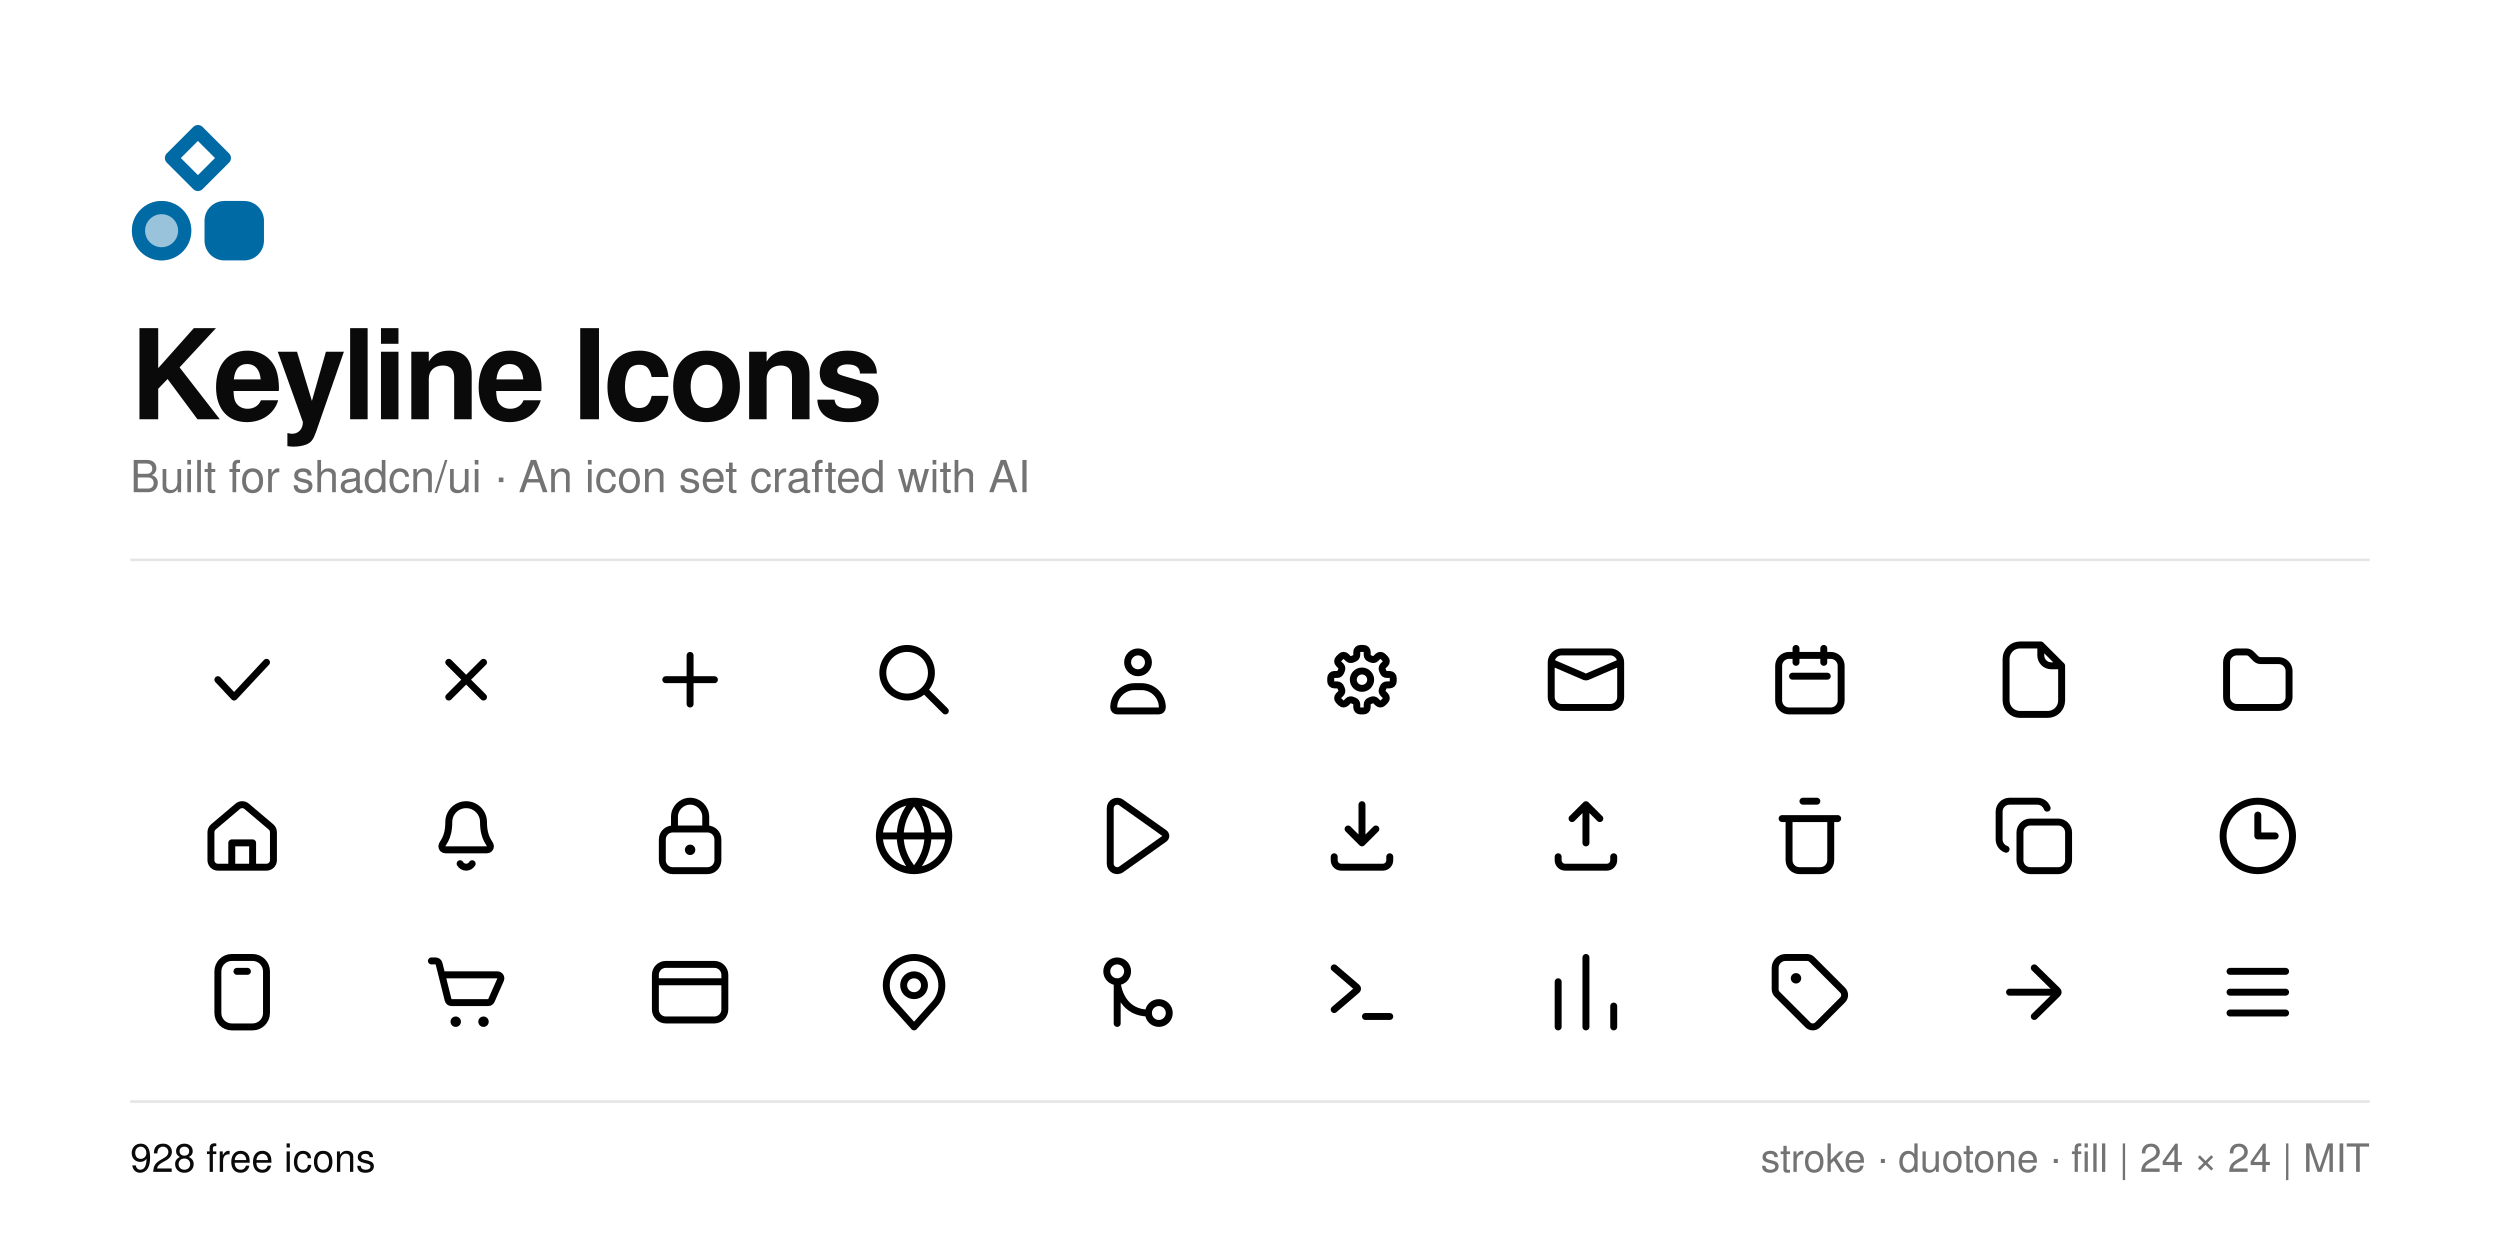
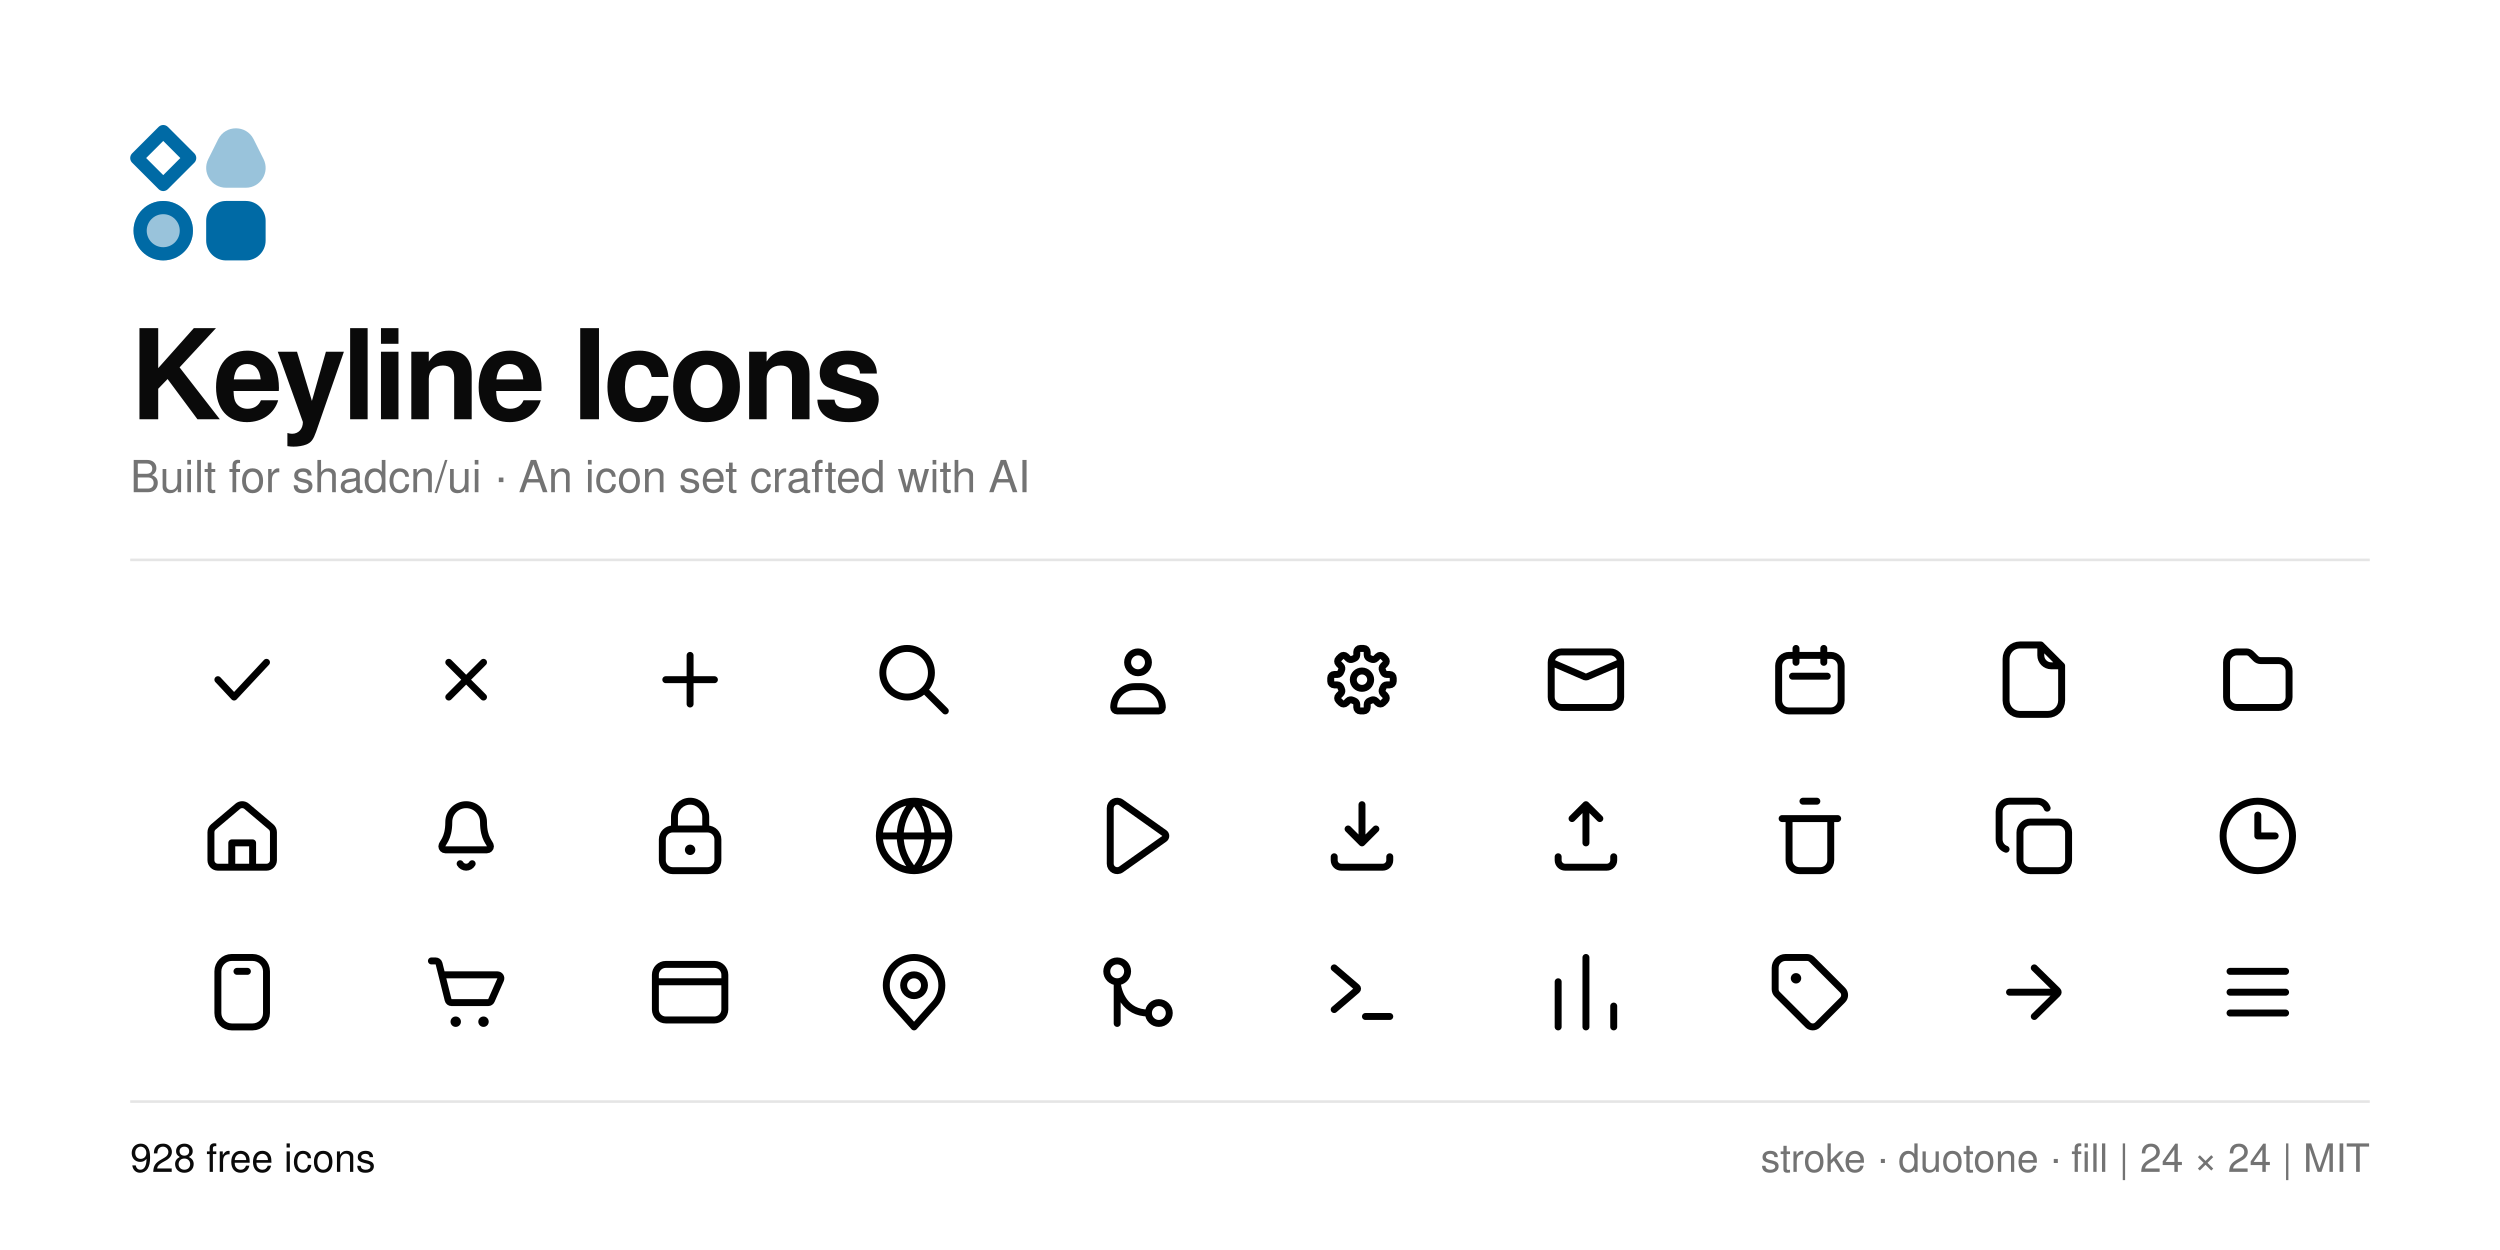
<svg xmlns="http://www.w3.org/2000/svg" width="1920" height="960" viewBox="0 0 1920 960">
  <rect width="1920" height="960" fill="#ffffff" />
-   <g transform="translate(100 96) scale(5.073171) translate(-1.75 -1.5)" color="#006aa5">
-     <path d="M12 2.5L16 6.5L12 10.5L8 6.5Z" fill="none" stroke="currentColor" stroke-width="2" stroke-linecap="butt" stroke-linejoin="round" />
+   <g transform="translate(100 96) scale(5.073171) translate(-1.5 -1.5)" color="#006aa5">
+     <path d="M6.5 2.5L10.5 6.5L6.5 10.5L2.5 6.5Z" fill="none" stroke="currentColor" stroke-width="2" stroke-linecap="butt" stroke-linejoin="round" />
+     <path d="M9.318 3.659 C10.424 1.447 13.58 1.447 14.685 3.659 L16.183 6.657 C17.18 8.652 15.729 10.998 13.5 10.998 L10.504 10.998 C8.274 10.998 6.824 8.652 7.82 6.657 L9.318 3.659 Z" transform="translate(5.5 0)" fill="currentColor" fill-opacity="0.4" />
    <path d="M6.5 13C8.985 13 11 15.015 11 17.5C11 19.985 8.985 22 6.5 22C4.015 22 2 19.985 2 17.5C2 15.015 4.015 13 6.5 13Z" fill="currentColor" fill-opacity="0.4" />
    <path d="M10 17.5C10 19.433 8.433 21 6.5 21C4.567 21 3 19.433 3 17.5C3 15.567 4.567 14 6.5 14C8.433 14 10 15.567 10 17.5Z" fill="none" stroke="currentColor" stroke-width="2" stroke-linecap="round" stroke-linejoin="round" />
    <path d="M19 13C20.657 13 22 14.343 22 16L22 19C22 20.657 20.657 22 19 22L16 22C14.343 22 13 20.657 13 19L13 16C13 14.343 14.343 13 16 13L19 13Z" fill="currentColor" />
  </g>
  <text x="100" y="322" font-family="-apple-system, BlinkMacSystemFont, 'Segoe UI', Helvetica, Arial, sans-serif" font-size="96" font-weight="600" letter-spacing="-3" fill="#0a0a0a">Keyline Icons</text>
  <text x="100" y="378" font-family="-apple-system, BlinkMacSystemFont, 'Segoe UI', Helvetica, Arial, sans-serif" font-size="34" fill="#737373">Built for shadcn/ui · An icon set crafted with AI</text>
  <line x1="100" y1="430" x2="1820" y2="430" stroke="#e5e5e5" stroke-width="2" />
  <g fill="none" stroke="#0a0a0a">
    <g transform="translate(154.00 490) scale(2.666667)" fill="none" stroke="currentColor" stroke-width="2" stroke-linecap="round" stroke-linejoin="round">
      <path d="M5 12L9.667 17L19 7" />
    </g>
    <g transform="translate(326.00 490) scale(2.666667)" fill="none" stroke="currentColor" stroke-width="2" stroke-linecap="round" stroke-linejoin="round">
      <path d="M7 7L17 17M17 7L7 17" />
    </g>
    <g transform="translate(498.00 490) scale(2.666667)" fill="none" stroke="currentColor" stroke-width="2" stroke-linecap="round" stroke-linejoin="round">
      <path d="M5 12H19M11.995 19.005V5.005" />
    </g>
    <g transform="translate(670.00 490) scale(2.666667)" fill="none" stroke="currentColor" stroke-width="2" stroke-linecap="round" stroke-linejoin="round">
      <path d="M17 10C17 13.866 13.866 17 10 17C6.134 17 3 13.866 3 10C3 6.134 6.134 3 10 3C13.866 3 17 6.134 17 10ZM15 15L21 21" />
    </g>
    <g transform="translate(842.00 490) scale(2.666667)" fill="none" stroke="currentColor" stroke-width="2" stroke-linecap="round" stroke-linejoin="round">
      <path d="M11 14H13C16.314 14 19 16.686 19 20C19 20.552 18.552 21 18 21H6C5.448 21 5 20.552 5 20C5 16.686 7.686 14 11 14ZM12 4C13.657 4 15 5.343 15 7C15 8.657 13.657 10 12 10C10.343 10 9 8.657 9 7C9 5.343 10.343 4 12 4Z" />
    </g>
    <g transform="translate(1014.00 490) scale(2.666667)" fill="none" stroke="currentColor" stroke-width="2" stroke-linecap="round" stroke-linejoin="round">
      <path d="M13.5 4.885C13.5 5.348 13.822 5.743 14.257 5.904C14.412 5.962 14.565 6.025 14.714 6.093C15.136 6.287 15.643 6.235 15.971 5.908L16.597 5.282C16.987 4.892 17.62 4.892 18.011 5.282L18.718 5.989C19.108 6.38 19.108 7.013 18.717 7.403L18.092 8.028C17.764 8.356 17.712 8.864 17.906 9.285C17.975 9.435 18.038 9.587 18.096 9.743C18.257 10.178 18.652 10.5 19.116 10.5L20 10.5C20.552 10.5 21 10.948 21 11.5L21 12.5C21 13.052 20.552 13.5 20 13.5L19.116 13.5C18.652 13.5 18.257 13.822 18.096 14.257C18.038 14.412 17.975 14.565 17.906 14.714C17.712 15.136 17.764 15.643 18.092 15.971L18.718 16.597C19.108 16.987 19.108 17.62 18.718 18.011L18.011 18.718C17.62 19.108 16.987 19.108 16.597 18.718L15.971 18.092C15.643 17.764 15.136 17.712 14.714 17.906C14.565 17.974 14.412 18.038 14.257 18.095C13.822 18.256 13.5 18.651 13.5 19.114L13.5 20C13.5 20.552 13.052 21 12.5 21L11.5 21C10.948 21 10.5 20.552 10.5 20L10.5 19.114C10.5 18.651 10.178 18.256 9.743 18.095C9.587 18.038 9.435 17.975 9.285 17.906C8.864 17.712 8.356 17.764 8.028 18.092L7.403 18.717C7.013 19.108 6.38 19.108 5.989 18.718L5.282 18.011C4.892 17.62 4.892 16.987 5.282 16.597L5.908 15.971C6.235 15.643 6.287 15.136 6.093 14.714C6.025 14.565 5.962 14.412 5.904 14.257C5.743 13.822 5.348 13.5 4.885 13.5L4 13.5C3.448 13.5 3 13.052 3 12.5L3 11.5C3 10.948 3.448 10.5 4 10.5L4.885 10.5C5.348 10.5 5.743 10.178 5.904 9.743C5.961 9.587 6.024 9.435 6.093 9.285C6.287 8.864 6.235 8.356 5.907 8.028L5.282 7.403C4.892 7.013 4.892 6.38 5.282 5.989L5.989 5.282C6.38 4.892 7.013 4.892 7.403 5.282L8.028 5.907C8.356 6.235 8.864 6.287 9.285 6.093C9.435 6.024 9.587 5.961 9.743 5.904C10.178 5.743 10.5 5.348 10.5 4.885L10.5 4C10.5 3.448 10.948 3 11.5 3L12.5 3C13.052 3 13.5 3.448 13.5 4L13.5 4.885ZM12 9.5C13.381 9.5 14.5 10.619 14.5 12C14.5 13.381 13.381 14.5 12 14.5C10.619 14.5 9.5 13.381 9.5 12C9.5 10.619 10.619 9.5 12 9.5Z" />
    </g>
    <g transform="translate(1186.00 490) scale(2.666667)" fill="none" stroke="currentColor" stroke-width="2" stroke-linecap="round" stroke-linejoin="round">
      <path d="M5 4H19C20.657 4 22 5.343 22 7V17C22 18.657 20.657 20 19 20H5C3.343 20 2 18.657 2 17V7C2 5.343 3.343 4 5 4ZM2 7L11.293 11C11.715 11.282 12.285 11.282 12.707 11L22 7" />
    </g>
    <g transform="translate(1358.00 490) scale(2.666667)" fill="none" stroke="currentColor" stroke-width="2" stroke-linecap="round" stroke-linejoin="round">
      <path d="M6 5H18C19.657 5 21 6.343 21 8V18C21 19.657 19.657 21 18 21H6C4.343 21 3 19.657 3 18V8C3 6.343 4.343 5 6 5ZM7 11H17M8 3V7M16 3V7" />
    </g>
    <g transform="translate(1530.00 490) scale(2.666667)" fill="none" stroke="currentColor" stroke-width="2" stroke-linecap="round" stroke-linejoin="round">
      <path d="M14 2H8C5.791 2 4 3.791 4 6V18C4 20.209 5.791 22 8 22H16C18.209 22 20 20.209 20 18V8L14 2ZM14 2V5C14 6.657 15.343 8 17 8H20" />
    </g>
    <g transform="translate(1702.00 490) scale(2.666667)" fill="none" stroke="currentColor" stroke-width="2" stroke-linecap="round" stroke-linejoin="round">
      <path d="M3 7C3 5.343 4.343 4 6 4L8.672 4C9.202 4 9.711 4.211 10.086 4.586L11.414 5.914C11.789 6.289 12.298 6.5 12.828 6.5L18 6.5C19.657 6.5 21 7.843 21 9.5L21 17C21 18.657 19.657 20 18 20L6 20C4.343 20 3 18.657 3 17Z" />
    </g>
    <g transform="translate(154.00 610) scale(2.666667)" fill="none" stroke="currentColor" stroke-width="2" stroke-linecap="round" stroke-linejoin="round">
      <path d="M20.293 9.401L13.293 3.47C12.547 2.838 11.453 2.838 10.707 3.47L3.707 9.401C3.259 9.781 3 10.339 3 10.927L3 19C3 20.105 3.895 21 5 21L19 21C20.105 21 21 20.105 21 19L21 10.927C21 10.339 20.741 9.781 20.293 9.401ZM9 21V14H15V21" />
    </g>
    <g transform="translate(326.00 610) scale(2.666667)" fill="none" stroke="currentColor" stroke-width="2" stroke-linecap="round" stroke-linejoin="round">
      <path d="M12 3C14.761 3 17 5.239 17 8C17 13 19 14 19 15C19 15.552 18.552 16 18 16H6C5.448 16 5 15.552 5 15C5 14 7 13 7 8C7 5.239 9.239 3 12 3ZM10.268 20C10.625 20.619 11.286 21 12 21C12.714 21 13.375 20.619 13.732 20" />
    </g>
    <g transform="translate(498.00 610) scale(2.666667)" fill="none" stroke="currentColor" stroke-width="2" stroke-linecap="round" stroke-linejoin="round">
      <path d="M7.5 10V6.5C7.5 4.015 9.515 2 12 2C14.485 2 16.5 4.015 16.5 6.5V10M4 13V19C4 20.657 5.343 22 7 22H17C18.657 22 20 20.657 20 19V13C20 11.343 18.657 10 17 10H7C5.343 10 4 11.343 4 13Z" />
      <path d="M13.5 16C13.5 16.828 12.828 17.5 12 17.5C11.172 17.5 10.5 16.828 10.5 16C10.5 15.172 11.172 14.5 12 14.5C12.828 14.5 13.5 15.172 13.5 16Z" fill="currentColor" stroke="none" />
    </g>
    <g transform="translate(670.00 610) scale(2.666667)" fill="none" stroke="currentColor" stroke-width="2" stroke-linecap="round" stroke-linejoin="round">
      <path d="M22 12C22 17.523 17.523 22 12 22C6.477 22 2 17.523 2 12C2 6.477 6.477 2 12 2C17.523 2 22 6.477 22 12ZM2 12H22M12 2C14.667 5 16 8.5 16 12C16 15.5 14.667 19 12 22C9.333 19 8 15.5 8 12C8 8.5 9.333 5 12 2Z" />
    </g>
    <g transform="translate(842.00 610) scale(2.666667)" fill="none" stroke="currentColor" stroke-width="2" stroke-linecap="round" stroke-linejoin="round">
      <path d="M4 4.004C4 2.38 5.833 1.433 7.157 2.372L19.579 11.184C20.14 11.583 20.14 12.417 19.579 12.816L7.157 21.628C5.833 22.567 4 21.62 4 19.996Z" />
    </g>
    <g transform="translate(1014.00 610) scale(2.666667)" fill="none" stroke="currentColor" stroke-width="2" stroke-linecap="round" stroke-linejoin="round">
      <path d="M12 3V14M8 10L12 14L16 10M4 18V19C4 20.105 4.895 21 6 21H18C19.105 21 20 20.105 20 19V18" />
    </g>
    <g transform="translate(1186.00 610) scale(2.666667)" fill="none" stroke="currentColor" stroke-width="2" stroke-linecap="round" stroke-linejoin="round">
      <path d="M12 14V3M8 7L12 3L16 7M4 18V19C4 20.105 4.895 21 6 21H18C19.105 21 20 20.105 20 19V18" />
    </g>
    <g transform="translate(1358.00 610) scale(2.666667)" fill="none" stroke="currentColor" stroke-width="2" stroke-linecap="round" stroke-linejoin="round">
      <path d="M10 2H14M4 7H20M6 7H18V19C18 20.657 16.657 22 15 22H9C7.343 22 6 20.657 6 19V7Z" />
    </g>
    <g transform="translate(1530.00 610) scale(2.666667)" fill="none" stroke="currentColor" stroke-width="2" stroke-linecap="round" stroke-linejoin="round">
      <path d="M15.828 4C15.405 2.801 14.271 2 13 2H5C3.343 2 2 3.343 2 5V13C2 14.271 2.801 15.405 4 15.828M11 8H19C20.657 8 22 9.343 22 11V19C22 20.657 20.657 22 19 22H11C9.343 22 8 20.657 8 19V11C8 9.343 9.343 8 11 8Z" />
    </g>
    <g transform="translate(1702.00 610) scale(2.666667)" fill="none" stroke="currentColor" stroke-width="2" stroke-linecap="round" stroke-linejoin="round">
      <path d="M12 6L12 12L17 12M12 2C17.523 2 22 6.477 22 12C22 17.523 17.523 22 12 22C6.477 22 2 17.523 2 12C2 6.477 6.477 2 12 2Z" />
    </g>
    <g transform="translate(154.00 730) scale(2.666667)" fill="none" stroke="currentColor" stroke-width="2" stroke-linecap="round" stroke-linejoin="round">
      <path d="M10.5 6H13.5M19 18V6C19 3.791 17.209 2 15 2H9C6.791 2 5 3.791 5 6V18C5 20.209 6.791 22 9 22H15C17.209 22 19 20.209 19 18Z" />
    </g>
    <g transform="translate(326.00 730) scale(2.666667)" fill="none" stroke="currentColor" stroke-width="2" stroke-linecap="round" stroke-linejoin="round">
      <path d="M2 3H3.219C3.678 3 4.078 3.312 4.189 3.757L5 7M5 7H20.998C21.72 7 22.204 7.743 21.913 8.404L19.263 14.404C19.103 14.766 18.744 15 18.348 15H7.781C7.322 15 6.922 14.688 6.811 14.242L5 7Z" />
      <path d="M10.5 20.5C10.5 21.328 9.828 22 9 22C8.172 22 7.5 21.328 7.5 20.5C7.5 19.672 8.172 19 9 19C9.828 19 10.5 19.672 10.5 20.5ZM18.5 20.5C18.5 21.328 17.828 22 17 22C16.172 22 15.5 21.328 15.5 20.5C15.5 19.672 16.172 19 17 19C17.828 19 18.5 19.672 18.5 20.5Z" fill="currentColor" stroke="none" />
    </g>
    <g transform="translate(498.00 730) scale(2.666667)" fill="none" stroke="currentColor" stroke-width="2" stroke-linecap="round" stroke-linejoin="round">
      <path d="M2 9H22M2 7C2 5.343 3.343 4 5 4H19C20.657 4 22 5.343 22 7V17C22 18.657 20.657 20 19 20H5C3.343 20 2 18.657 2 17V7Z" />
    </g>
    <g transform="translate(670.00 730) scale(2.666667)" fill="none" stroke="currentColor" stroke-width="2" stroke-linecap="round" stroke-linejoin="round">
      <path d="M17.963 15.333L12 22L6.037 15.333C4.725 13.867 4 11.968 4 10C4 5.582 7.582 2 12 2C16.418 2 20 5.582 20 10C20 11.968 19.275 13.867 17.963 15.333ZM15 10C15 11.657 13.657 13 12 13C10.343 13 9 11.657 9 10C9 8.343 10.343 7 12 7C13.657 7 15 8.343 15 10Z" />
    </g>
    <g transform="translate(842.00 730) scale(2.666667)" fill="none" stroke="currentColor" stroke-width="2" stroke-linecap="round" stroke-linejoin="round">
      <path d="M6 21V9C6.167 12 8.2 18 15 18M6 9C7.657 9 9 7.657 9 6C9 4.343 7.657 3 6 3C4.343 3 3 4.343 3 6C3 7.657 4.343 9 6 9ZM18 21C19.657 21 21 19.657 21 18C21 16.343 19.657 15 18 15C16.343 15 15 16.343 15 18C15 19.657 16.343 21 18 21Z" />
    </g>
    <g transform="translate(1014.00 730) scale(2.666667)" fill="none" stroke="currentColor" stroke-width="2" stroke-linecap="round" stroke-linejoin="round">
      <path d="M4 5L10.557 10.62C10.79 10.82 10.79 11.18 10.557 11.38L4 17M20 19H13" />
    </g>
    <g transform="translate(1186.00 730) scale(2.666667)" fill="none" stroke="currentColor" stroke-width="2" stroke-linecap="round" stroke-linejoin="round">
      <path d="M4 9V22M12 2V22M20 16V22" />
    </g>
    <g transform="translate(1358.00 730) scale(2.666667)" fill="none" stroke="currentColor" stroke-width="2" stroke-linecap="round" stroke-linejoin="round">
      <path d="M2 5C2 3.343 3.343 2 5 2L11.172 2C11.702 2 12.211 2.211 12.586 2.586L21.414 11.414C22.195 12.195 22.195 13.462 21.414 14.243L14.243 21.414C13.462 22.195 12.195 22.195 11.414 21.414L2.586 12.586C2.211 12.211 2 11.702 2 11.172Z" />
      <path d="M9.5 8C9.5 8.828 8.828 9.5 8 9.5C7.172 9.5 6.5 8.828 6.5 8C6.5 7.172 7.172 6.5 8 6.5C8.828 6.5 9.5 7.172 9.5 8Z" fill="currentColor" stroke="none" />
    </g>
    <g transform="translate(1530.00 730) scale(2.666667)" fill="none" stroke="currentColor" stroke-width="2" stroke-linecap="round" stroke-linejoin="round">
      <path d="M5 12H18.059M12.123 5L18.826 11.588C19.058 11.815 19.058 12.185 18.826 12.412L12.123 19" />
    </g>
    <g transform="translate(1702.00 730) scale(2.666667)" fill="none" stroke="currentColor" stroke-width="2" stroke-linecap="round" stroke-linejoin="round">
      <path d="M4 6H20M4 12H20M4 18H20" />
    </g>
  </g>
  <line x1="100" y1="846" x2="1820" y2="846" stroke="#e5e5e5" stroke-width="2" />
  <text x="100" y="900" font-family="-apple-system, BlinkMacSystemFont, 'Segoe UI', Helvetica, Arial, sans-serif" font-size="30" fill="#0a0a0a">928 free icons</text>
  <text x="1820" y="900" text-anchor="end" font-family="-apple-system, BlinkMacSystemFont, 'Segoe UI', Helvetica, Arial, sans-serif" font-size="30" fill="#737373">stroke · duotone · fill  |  24 × 24  |  MIT</text>
</svg>
